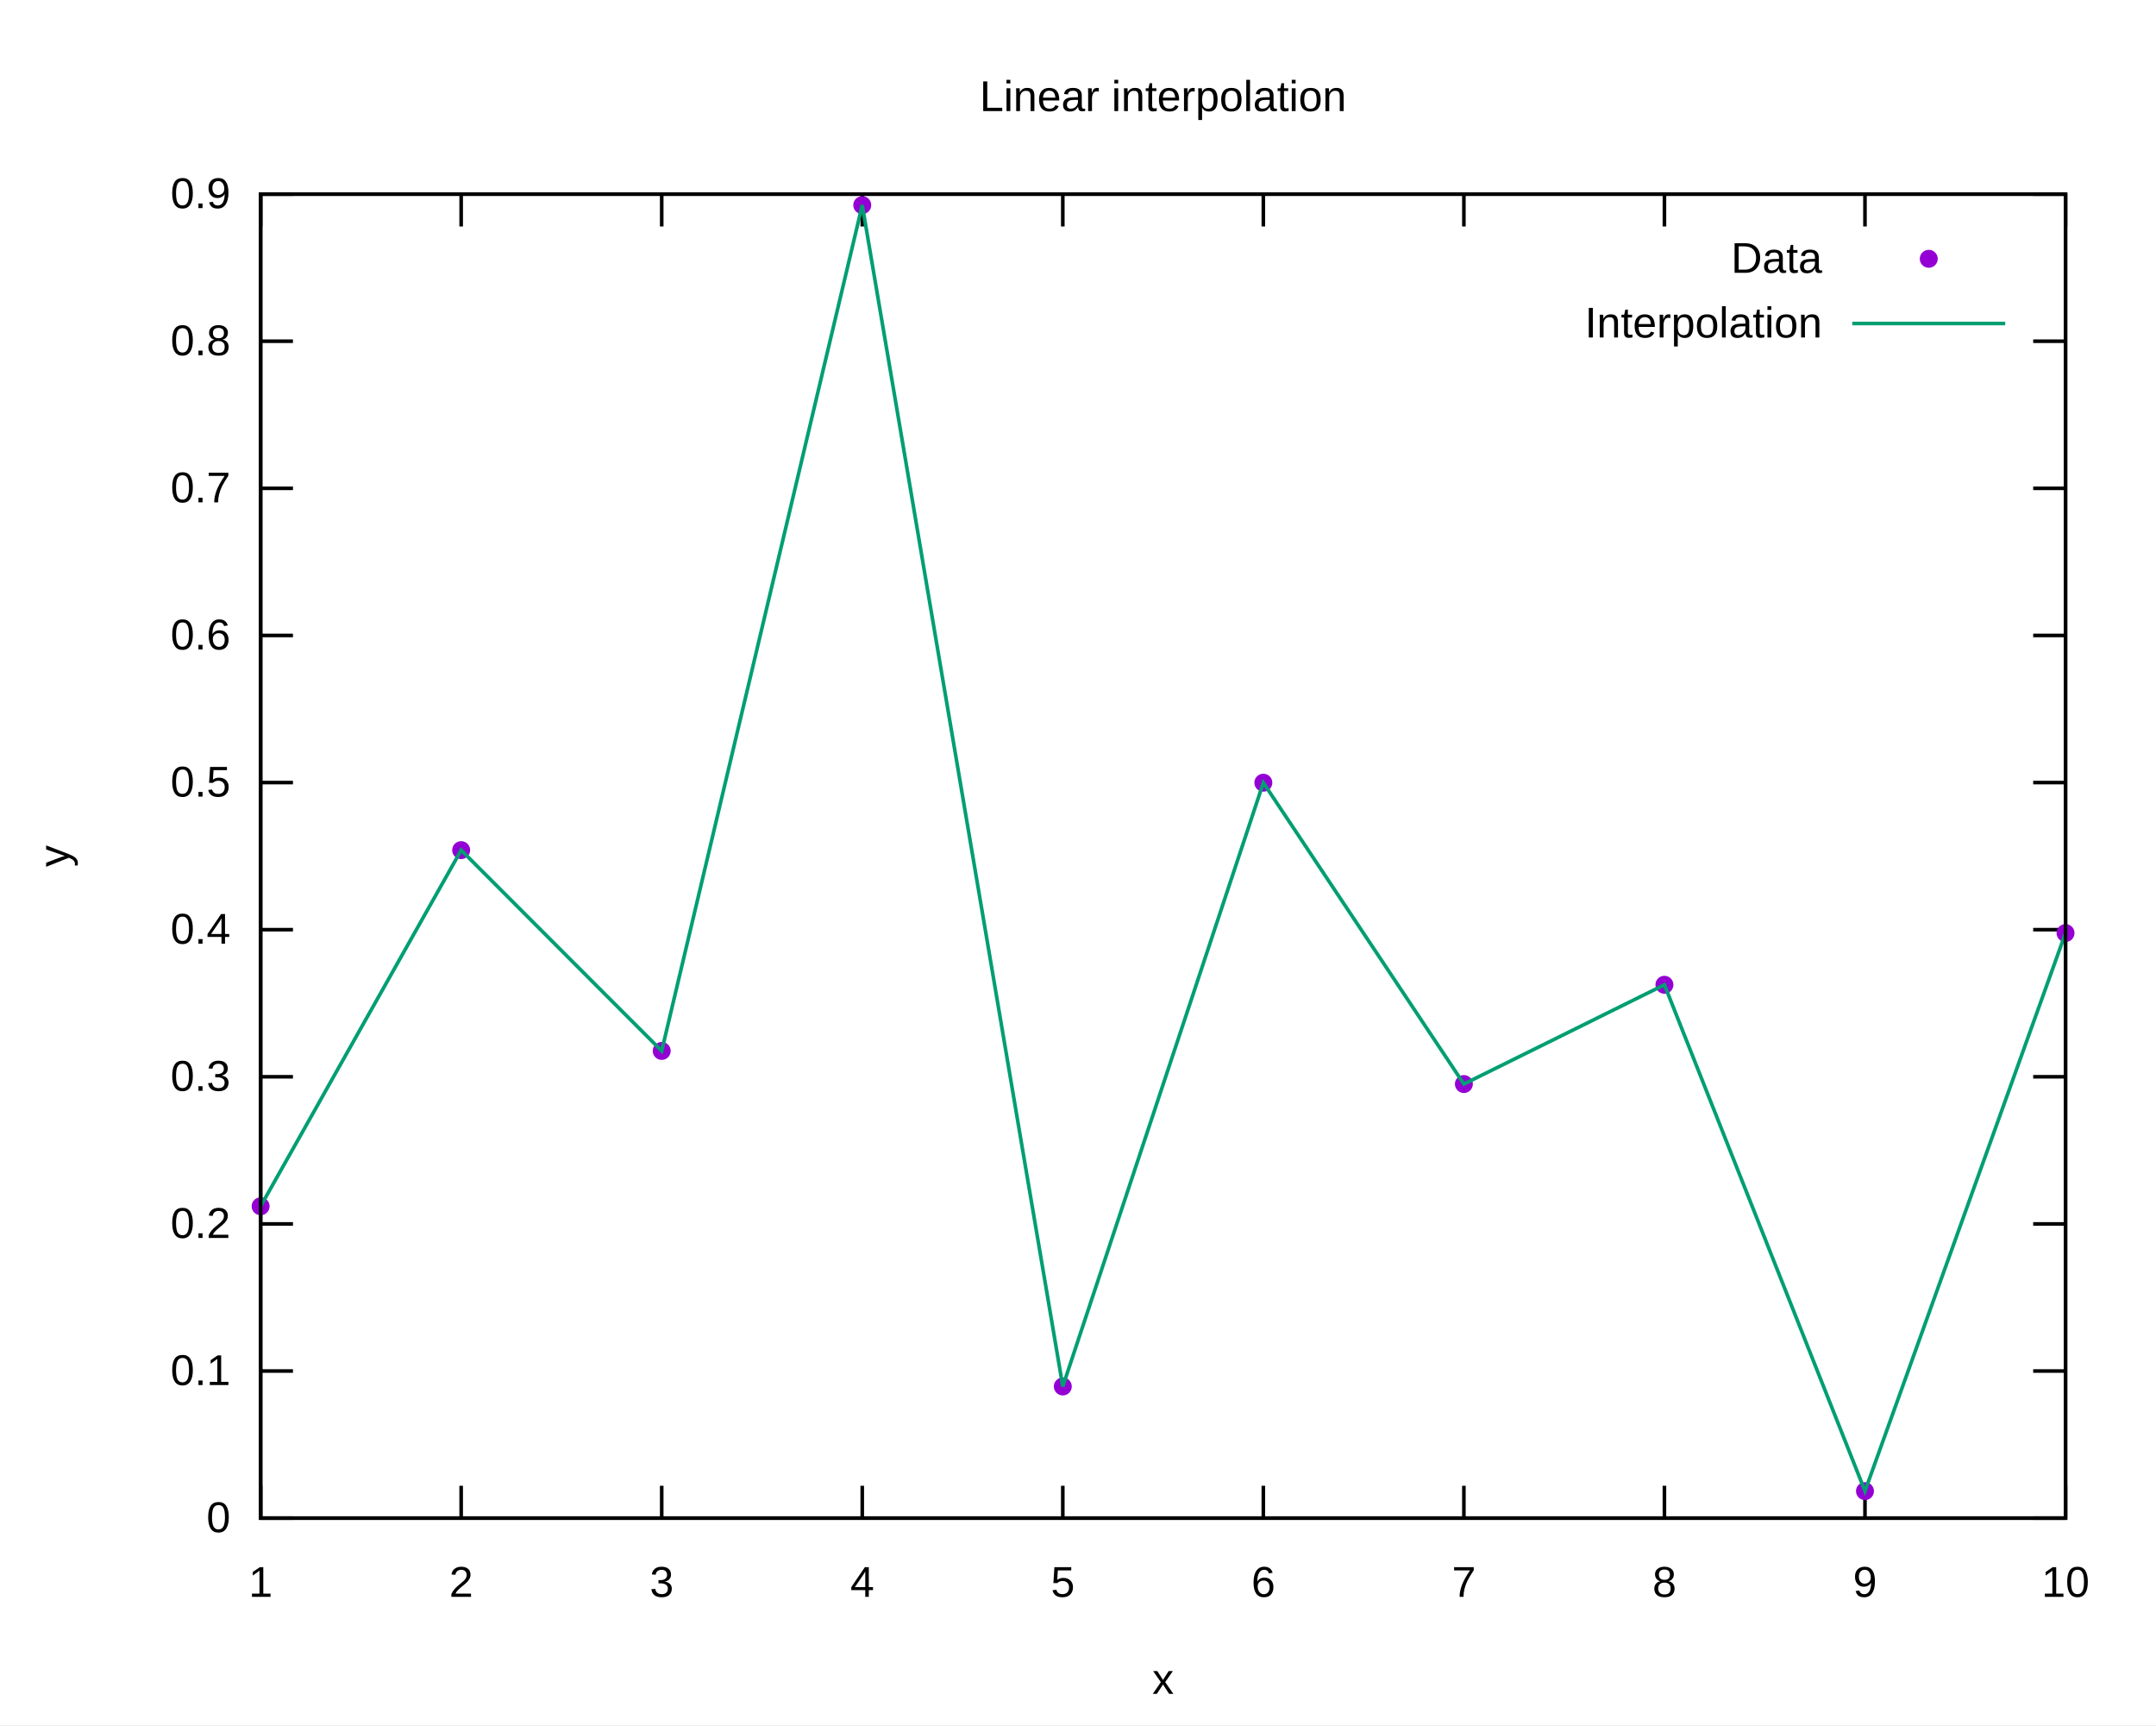
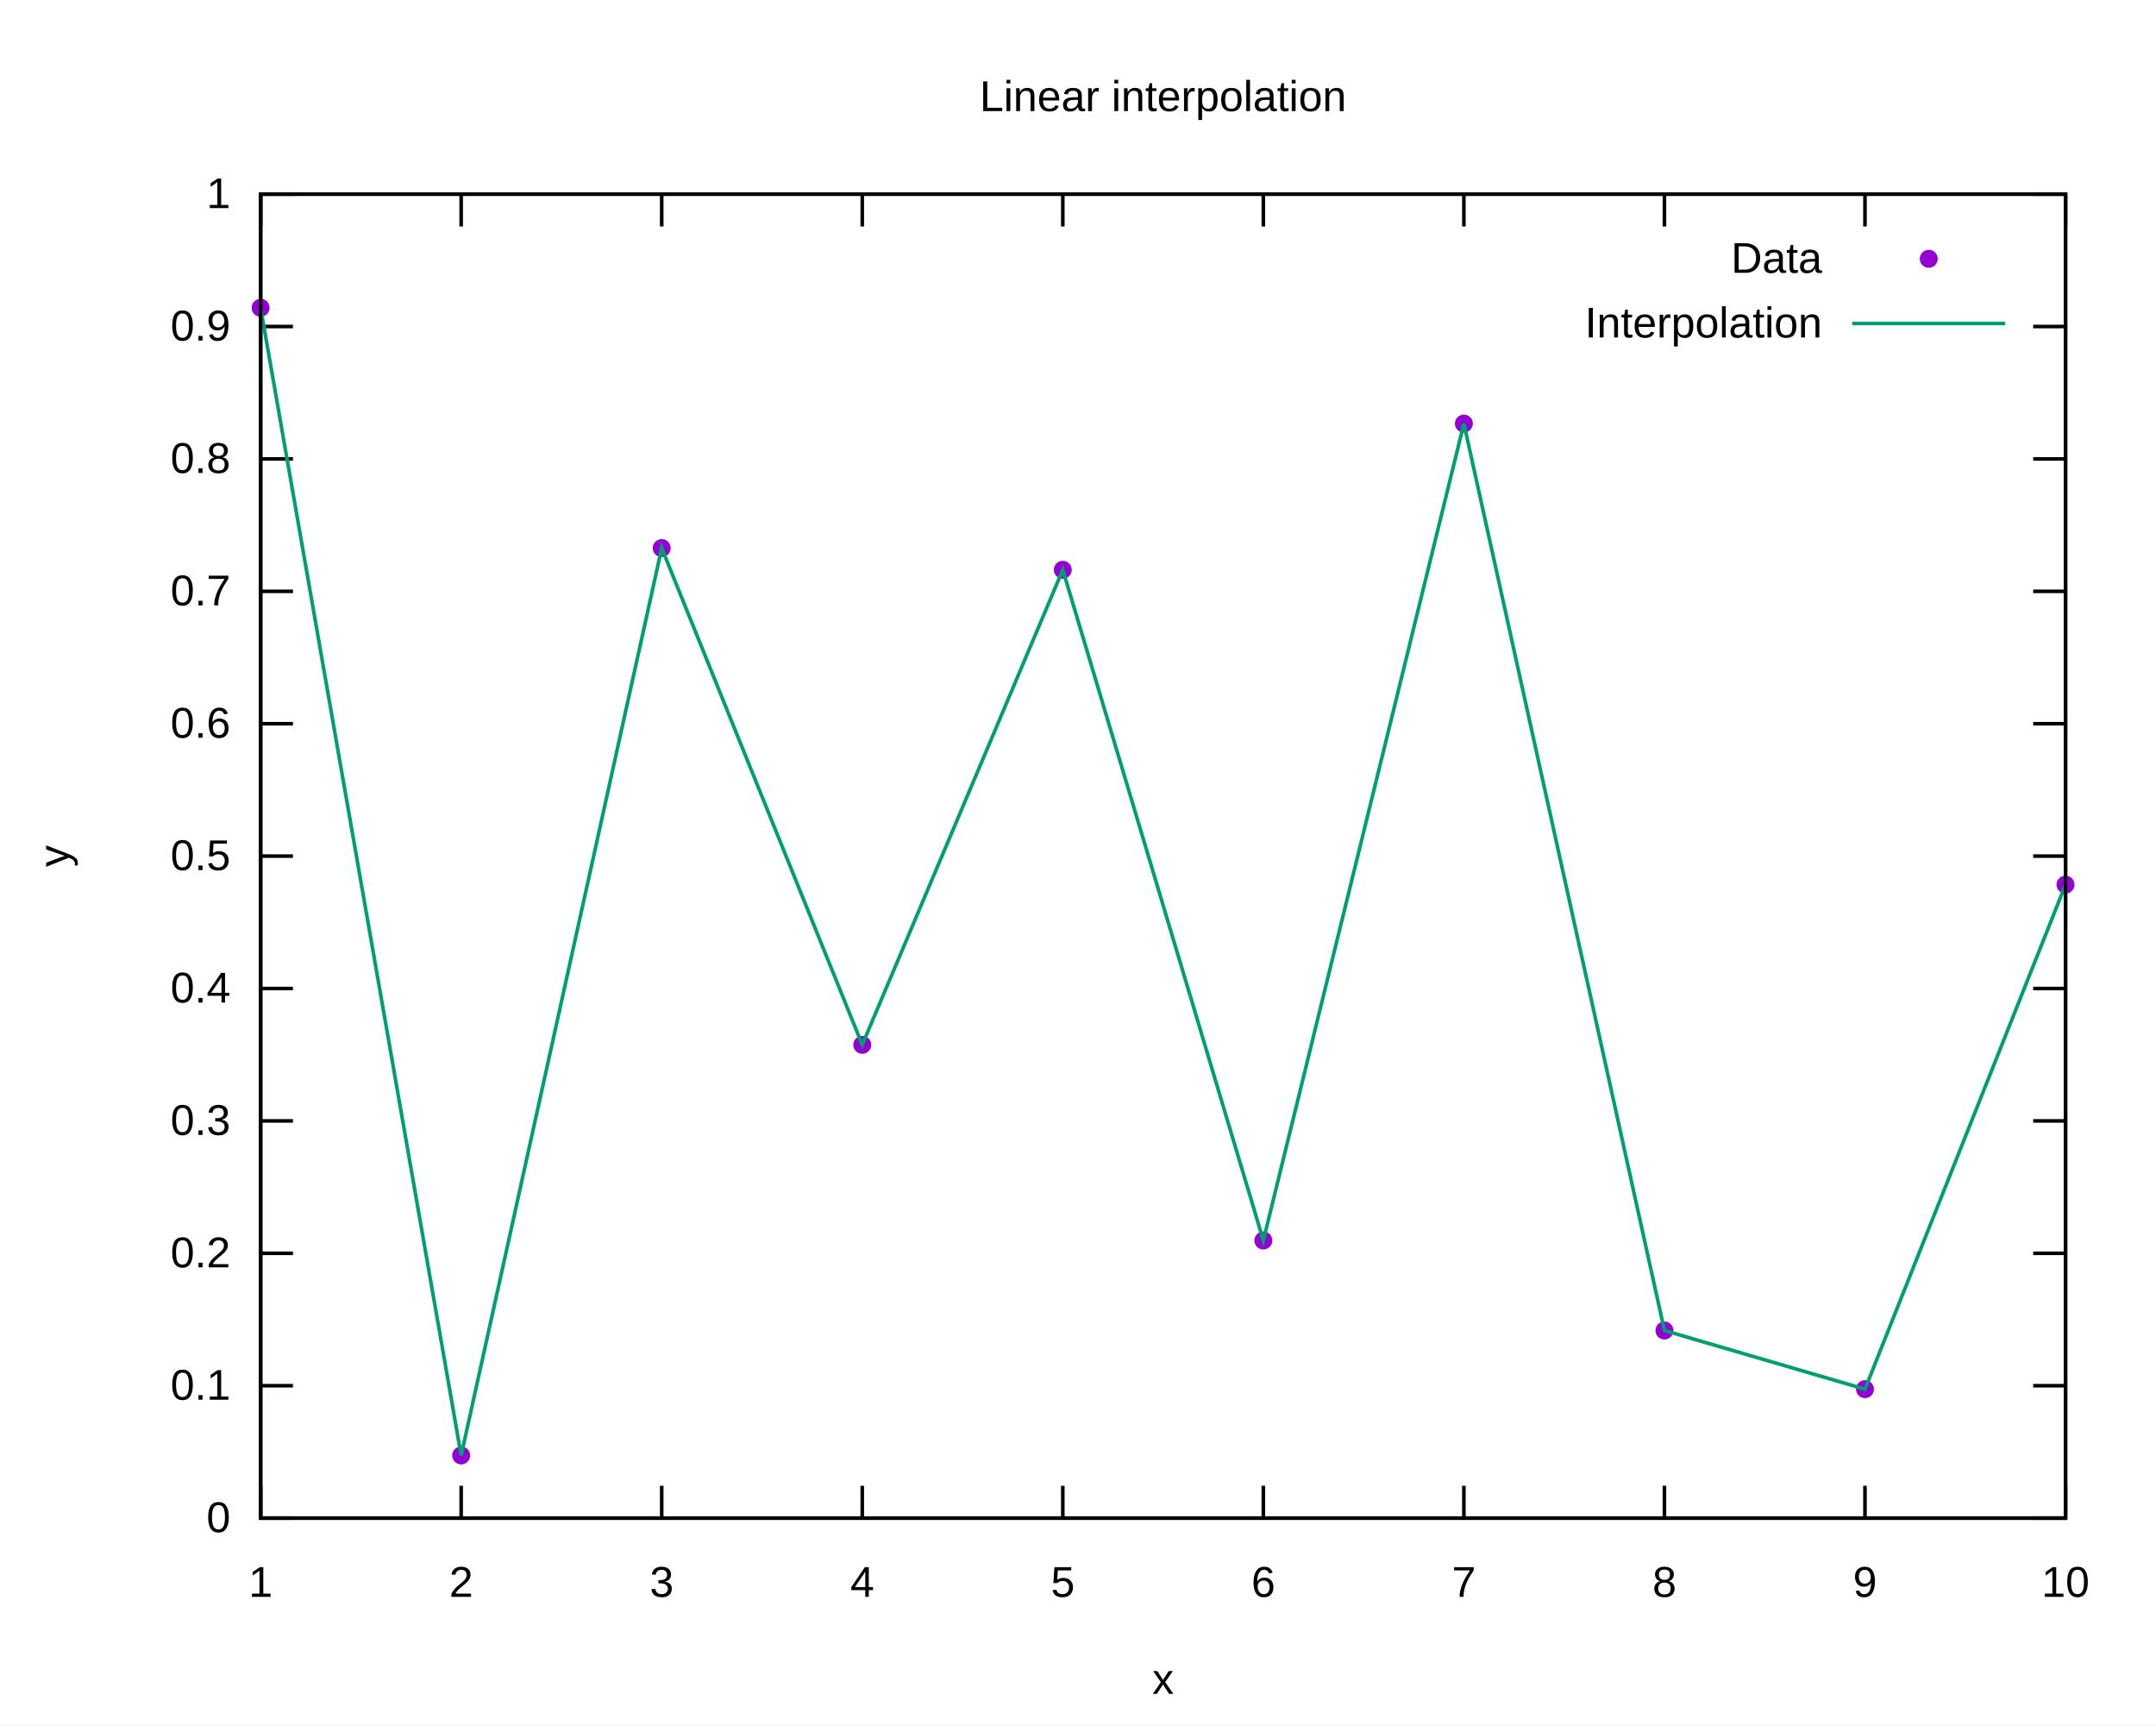
<svg xmlns="http://www.w3.org/2000/svg" xmlns:xlink="http://www.w3.org/1999/xlink" width="600" height="480" viewBox="0 0 600 480">
  <g id="gnuplot_canvas">
    <rect x="0" y="0" width="600" height="480" fill="#ffffff" />
    <defs>
      <circle id="gpDot" r="0.5" stroke-width="0.5" stroke="currentColor" />
      <path id="gpPt0" stroke-width="0.222" stroke="currentColor" d="M-1,0 h2 M0,-1 v2" />
      <path id="gpPt1" stroke-width="0.222" stroke="currentColor" d="M-1,-1 L1,1 M1,-1 L-1,1" />
      <path id="gpPt2" stroke-width="0.222" stroke="currentColor" d="M-1,0 L1,0 M0,-1 L0,1 M-1,-1 L1,1 M-1,1 L1,-1" />
      <rect id="gpPt3" stroke-width="0.222" stroke="currentColor" x="-1" y="-1" width="2" height="2" />
      <rect id="gpPt4" stroke-width="0.222" stroke="currentColor" fill="currentColor" x="-1" y="-1" width="2" height="2" />
      <circle id="gpPt5" stroke-width="0.222" stroke="currentColor" cx="0" cy="0" r="1" />
      <use xlink:href="#gpPt5" id="gpPt6" fill="currentColor" stroke="none" />
      <path id="gpPt7" stroke-width="0.222" stroke="currentColor" d="M0,-1.33 L-1.33,0.67 L1.33,0.67 z" />
      <use xlink:href="#gpPt7" id="gpPt8" fill="currentColor" stroke="none" />
      <use xlink:href="#gpPt7" id="gpPt9" stroke="currentColor" transform="rotate(180)" />
      <use xlink:href="#gpPt9" id="gpPt10" fill="currentColor" stroke="none" />
      <use xlink:href="#gpPt3" id="gpPt11" stroke="currentColor" transform="rotate(45)" />
      <use xlink:href="#gpPt11" id="gpPt12" fill="currentColor" stroke="none" />
      <path id="gpPt13" stroke-width="0.222" stroke="currentColor" d="M0,1.330 L1.265,0.411 L0.782,-1.067 L-0.782,-1.076 L-1.265,0.411 z" />
      <use xlink:href="#gpPt13" id="gpPt14" fill="currentColor" stroke="none" />
      <filter id="textbox" filterUnits="objectBoundingBox" x="0" y="0" height="1" width="1">
        <feFlood flood-color="#FFFFFF" flood-opacity="1" result="bgnd" />
        <feComposite in="SourceGraphic" in2="bgnd" operator="atop" />
      </filter>
      <filter id="greybox" filterUnits="objectBoundingBox" x="0" y="0" height="1" width="1">
        <feFlood flood-color="lightgrey" flood-opacity="1" result="grey" />
        <feComposite in="SourceGraphic" in2="grey" operator="atop" />
      </filter>
    </defs>
    <g fill="none" color="#FFFFFF" stroke="currentColor" stroke-width="1.00" stroke-linecap="butt" stroke-linejoin="miter">
</g>
    <g fill="none" color="black" stroke="currentColor" stroke-width="1.00" stroke-linecap="butt" stroke-linejoin="miter">
      <path stroke="black" d="M72.53,422.40 L81.53,422.40 M574.82,422.40 L565.82,422.40  " />
      <g transform="translate(64.14,426.30)" stroke="none" fill="black" font-family="Arial" font-size="12.00" text-anchor="end">
        <text>
          <tspan font-family="Arial"> 0</tspan>
        </text>
      </g>
    </g>
    <g fill="none" color="black" stroke="currentColor" stroke-width="1.00" stroke-linecap="butt" stroke-linejoin="miter">
-       <path stroke="black" d="M72.53,381.47 L81.53,381.47 M574.82,381.47 L565.82,381.47  " />
-       <g transform="translate(64.14,385.37)" stroke="none" fill="black" font-family="Arial" font-size="12.00" text-anchor="end">
+       <path stroke="black" d="M72.53,385.56 L81.53,385.56 M574.82,385.56 L565.82,385.56  " />
+       <g transform="translate(64.14,389.46)" stroke="none" fill="black" font-family="Arial" font-size="12.00" text-anchor="end">
        <text>
          <tspan font-family="Arial"> 0.1</tspan>
        </text>
      </g>
    </g>
    <g fill="none" color="black" stroke="currentColor" stroke-width="1.00" stroke-linecap="butt" stroke-linejoin="miter">
-       <path stroke="black" d="M72.53,340.54 L81.53,340.54 M574.82,340.54 L565.82,340.54  " />
-       <g transform="translate(64.14,344.44)" stroke="none" fill="black" font-family="Arial" font-size="12.00" text-anchor="end">
+       <path stroke="black" d="M72.53,348.72 L81.53,348.72 M574.82,348.72 L565.82,348.72  " />
+       <g transform="translate(64.14,352.62)" stroke="none" fill="black" font-family="Arial" font-size="12.00" text-anchor="end">
        <text>
          <tspan font-family="Arial"> 0.2</tspan>
        </text>
      </g>
    </g>
    <g fill="none" color="black" stroke="currentColor" stroke-width="1.00" stroke-linecap="butt" stroke-linejoin="miter">
-       <path stroke="black" d="M72.53,299.60 L81.53,299.60 M574.82,299.60 L565.82,299.60  " />
-       <g transform="translate(64.14,303.50)" stroke="none" fill="black" font-family="Arial" font-size="12.00" text-anchor="end">
+       <path stroke="black" d="M72.53,311.88 L81.53,311.88 M574.82,311.88 L565.82,311.88  " />
+       <g transform="translate(64.14,315.78)" stroke="none" fill="black" font-family="Arial" font-size="12.00" text-anchor="end">
        <text>
          <tspan font-family="Arial"> 0.3</tspan>
        </text>
      </g>
    </g>
    <g fill="none" color="black" stroke="currentColor" stroke-width="1.00" stroke-linecap="butt" stroke-linejoin="miter">
-       <path stroke="black" d="M72.53,258.67 L81.53,258.67 M574.82,258.67 L565.82,258.67  " />
-       <g transform="translate(64.14,262.57)" stroke="none" fill="black" font-family="Arial" font-size="12.00" text-anchor="end">
+       <path stroke="black" d="M72.53,275.04 L81.53,275.04 M574.82,275.04 L565.82,275.04  " />
+       <g transform="translate(64.14,278.94)" stroke="none" fill="black" font-family="Arial" font-size="12.00" text-anchor="end">
        <text>
          <tspan font-family="Arial"> 0.4</tspan>
        </text>
      </g>
    </g>
    <g fill="none" color="black" stroke="currentColor" stroke-width="1.00" stroke-linecap="butt" stroke-linejoin="miter">
-       <path stroke="black" d="M72.53,217.74 L81.53,217.74 M574.82,217.74 L565.82,217.74  " />
-       <g transform="translate(64.14,221.64)" stroke="none" fill="black" font-family="Arial" font-size="12.00" text-anchor="end">
+       <path stroke="black" d="M72.53,238.20 L81.53,238.20 M574.82,238.20 L565.82,238.20  " />
+       <g transform="translate(64.14,242.10)" stroke="none" fill="black" font-family="Arial" font-size="12.00" text-anchor="end">
        <text>
          <tspan font-family="Arial"> 0.5</tspan>
        </text>
      </g>
    </g>
    <g fill="none" color="black" stroke="currentColor" stroke-width="1.00" stroke-linecap="butt" stroke-linejoin="miter">
-       <path stroke="black" d="M72.53,176.81 L81.53,176.81 M574.82,176.81 L565.82,176.81  " />
-       <g transform="translate(64.14,180.71)" stroke="none" fill="black" font-family="Arial" font-size="12.00" text-anchor="end">
+       <path stroke="black" d="M72.53,201.37 L81.53,201.37 M574.82,201.37 L565.82,201.37  " />
+       <g transform="translate(64.14,205.27)" stroke="none" fill="black" font-family="Arial" font-size="12.00" text-anchor="end">
        <text>
          <tspan font-family="Arial"> 0.6</tspan>
        </text>
      </g>
    </g>
    <g fill="none" color="black" stroke="currentColor" stroke-width="1.00" stroke-linecap="butt" stroke-linejoin="miter">
-       <path stroke="black" d="M72.53,135.87 L81.53,135.87 M574.82,135.87 L565.82,135.87  " />
-       <g transform="translate(64.14,139.77)" stroke="none" fill="black" font-family="Arial" font-size="12.00" text-anchor="end">
+       <path stroke="black" d="M72.53,164.53 L81.53,164.53 M574.82,164.53 L565.82,164.53  " />
+       <g transform="translate(64.14,168.43)" stroke="none" fill="black" font-family="Arial" font-size="12.00" text-anchor="end">
        <text>
          <tspan font-family="Arial"> 0.7</tspan>
        </text>
      </g>
    </g>
    <g fill="none" color="black" stroke="currentColor" stroke-width="1.00" stroke-linecap="butt" stroke-linejoin="miter">
-       <path stroke="black" d="M72.53,94.94 L81.53,94.94 M574.82,94.94 L565.82,94.94  " />
-       <g transform="translate(64.14,98.84)" stroke="none" fill="black" font-family="Arial" font-size="12.00" text-anchor="end">
+       <path stroke="black" d="M72.53,127.69 L81.53,127.69 M574.82,127.69 L565.82,127.69  " />
+       <g transform="translate(64.14,131.59)" stroke="none" fill="black" font-family="Arial" font-size="12.00" text-anchor="end">
        <text>
          <tspan font-family="Arial"> 0.8</tspan>
+         </text>
+       </g>
+     </g>
+     <g fill="none" color="black" stroke="currentColor" stroke-width="1.00" stroke-linecap="butt" stroke-linejoin="miter">
+       <path stroke="black" d="M72.53,90.85 L81.53,90.85 M574.82,90.85 L565.82,90.85  " />
+       <g transform="translate(64.14,94.75)" stroke="none" fill="black" font-family="Arial" font-size="12.00" text-anchor="end">
+         <text>
+           <tspan font-family="Arial"> 0.9</tspan>
        </text>
      </g>
    </g>
    <g fill="none" color="black" stroke="currentColor" stroke-width="1.00" stroke-linecap="butt" stroke-linejoin="miter">
      <path stroke="black" d="M72.53,54.01 L81.53,54.01 M574.82,54.01 L565.82,54.01  " />
      <g transform="translate(64.14,57.91)" stroke="none" fill="black" font-family="Arial" font-size="12.00" text-anchor="end">
        <text>
-           <tspan font-family="Arial"> 0.9</tspan>
+           <tspan font-family="Arial"> 1</tspan>
        </text>
      </g>
    </g>
    <g fill="none" color="black" stroke="currentColor" stroke-width="1.00" stroke-linecap="butt" stroke-linejoin="miter">
      <path stroke="black" d="M72.53,422.40 L72.53,413.40 M72.53,54.01 L72.53,63.01  " />
      <g transform="translate(72.53,444.30)" stroke="none" fill="black" font-family="Arial" font-size="12.00" text-anchor="middle">
        <text>
          <tspan font-family="Arial"> 1</tspan>
        </text>
      </g>
    </g>
    <g fill="none" color="black" stroke="currentColor" stroke-width="1.00" stroke-linecap="butt" stroke-linejoin="miter">
      <path stroke="black" d="M128.34,422.40 L128.34,413.40 M128.34,54.01 L128.34,63.01  " />
      <g transform="translate(128.34,444.30)" stroke="none" fill="black" font-family="Arial" font-size="12.00" text-anchor="middle">
        <text>
          <tspan font-family="Arial"> 2</tspan>
        </text>
      </g>
    </g>
    <g fill="none" color="black" stroke="currentColor" stroke-width="1.00" stroke-linecap="butt" stroke-linejoin="miter">
      <path stroke="black" d="M184.15,422.40 L184.15,413.40 M184.15,54.01 L184.15,63.01  " />
      <g transform="translate(184.15,444.30)" stroke="none" fill="black" font-family="Arial" font-size="12.00" text-anchor="middle">
        <text>
          <tspan font-family="Arial"> 3</tspan>
        </text>
      </g>
    </g>
    <g fill="none" color="black" stroke="currentColor" stroke-width="1.00" stroke-linecap="butt" stroke-linejoin="miter">
      <path stroke="black" d="M239.96,422.40 L239.96,413.40 M239.96,54.01 L239.96,63.01  " />
      <g transform="translate(239.96,444.30)" stroke="none" fill="black" font-family="Arial" font-size="12.00" text-anchor="middle">
        <text>
          <tspan font-family="Arial"> 4</tspan>
        </text>
      </g>
    </g>
    <g fill="none" color="black" stroke="currentColor" stroke-width="1.00" stroke-linecap="butt" stroke-linejoin="miter">
      <path stroke="black" d="M295.77,422.40 L295.77,413.40 M295.77,54.01 L295.77,63.01  " />
      <g transform="translate(295.77,444.30)" stroke="none" fill="black" font-family="Arial" font-size="12.00" text-anchor="middle">
        <text>
          <tspan font-family="Arial"> 5</tspan>
        </text>
      </g>
    </g>
    <g fill="none" color="black" stroke="currentColor" stroke-width="1.00" stroke-linecap="butt" stroke-linejoin="miter">
      <path stroke="black" d="M351.58,422.40 L351.58,413.40 M351.58,54.01 L351.58,63.01  " />
      <g transform="translate(351.58,444.30)" stroke="none" fill="black" font-family="Arial" font-size="12.00" text-anchor="middle">
        <text>
          <tspan font-family="Arial"> 6</tspan>
        </text>
      </g>
    </g>
    <g fill="none" color="black" stroke="currentColor" stroke-width="1.00" stroke-linecap="butt" stroke-linejoin="miter">
      <path stroke="black" d="M407.39,422.40 L407.39,413.40 M407.39,54.01 L407.39,63.01  " />
      <g transform="translate(407.39,444.30)" stroke="none" fill="black" font-family="Arial" font-size="12.00" text-anchor="middle">
        <text>
          <tspan font-family="Arial"> 7</tspan>
        </text>
      </g>
    </g>
    <g fill="none" color="black" stroke="currentColor" stroke-width="1.00" stroke-linecap="butt" stroke-linejoin="miter">
      <path stroke="black" d="M463.20,422.40 L463.20,413.40 M463.20,54.01 L463.20,63.01  " />
      <g transform="translate(463.20,444.30)" stroke="none" fill="black" font-family="Arial" font-size="12.00" text-anchor="middle">
        <text>
          <tspan font-family="Arial"> 8</tspan>
        </text>
      </g>
    </g>
    <g fill="none" color="black" stroke="currentColor" stroke-width="1.00" stroke-linecap="butt" stroke-linejoin="miter">
      <path stroke="black" d="M519.01,422.40 L519.01,413.40 M519.01,54.01 L519.01,63.01  " />
      <g transform="translate(519.01,444.30)" stroke="none" fill="black" font-family="Arial" font-size="12.00" text-anchor="middle">
        <text>
          <tspan font-family="Arial"> 9</tspan>
        </text>
      </g>
    </g>
    <g fill="none" color="black" stroke="currentColor" stroke-width="1.00" stroke-linecap="butt" stroke-linejoin="miter">
      <path stroke="black" d="M574.82,422.40 L574.82,413.40 M574.82,54.01 L574.82,63.01  " />
      <g transform="translate(574.82,444.30)" stroke="none" fill="black" font-family="Arial" font-size="12.00" text-anchor="middle">
        <text>
          <tspan font-family="Arial"> 10</tspan>
        </text>
      </g>
    </g>
    <g fill="none" color="black" stroke="currentColor" stroke-width="1.00" stroke-linecap="butt" stroke-linejoin="miter">
</g>
    <g fill="none" color="black" stroke="currentColor" stroke-width="1.00" stroke-linecap="butt" stroke-linejoin="miter">
      <path stroke="black" d="M72.53,54.01 L72.53,422.40 L574.82,422.40 L574.82,54.01 L72.53,54.01 Z  " />
    </g>
    <g fill="none" color="black" stroke="currentColor" stroke-width="1.00" stroke-linecap="butt" stroke-linejoin="miter">
      <g transform="translate(19.18,238.21) rotate(270)" stroke="none" fill="black" font-family="Arial" font-size="12.00" text-anchor="middle">
        <text>
          <tspan font-family="Arial">y</tspan>
        </text>
      </g>
    </g>
    <g fill="none" color="black" stroke="currentColor" stroke-width="1.00" stroke-linecap="butt" stroke-linejoin="miter">
      <g transform="translate(323.67,471.30)" stroke="none" fill="black" font-family="Arial" font-size="12.00" text-anchor="middle">
        <text>
          <tspan font-family="Arial">x</tspan>
        </text>
      </g>
    </g>
    <g fill="none" color="black" stroke="currentColor" stroke-width="1.00" stroke-linecap="butt" stroke-linejoin="miter">
</g>
    <g id="gnuplot_plot_1">
      <g fill="none" color="black" stroke="currentColor" stroke-width="1.00" stroke-linecap="butt" stroke-linejoin="miter">
        <g transform="translate(507.09,75.91)" stroke="none" fill="black" font-family="Arial" font-size="12.00" text-anchor="end">
          <text>
            <tspan font-family="Arial">Data</tspan>
          </text>
        </g>
      </g>
      <g fill="none" color="black" stroke="currentColor" stroke-width="1.00" stroke-linecap="butt" stroke-linejoin="miter">
-         <use xlink:href="#gpPt6" transform="translate(72.53,335.63) scale(2.25)" color="rgb(148,   0, 211)" />
-         <use xlink:href="#gpPt6" transform="translate(128.34,236.54) scale(2.25)" color="rgb(148,   0, 211)" />
-         <use xlink:href="#gpPt6" transform="translate(184.15,292.41) scale(2.25)" color="rgb(148,   0, 211)" />
-         <use xlink:href="#gpPt6" transform="translate(239.96,57.07) scale(2.25)" color="rgb(148,   0, 211)" />
-         <use xlink:href="#gpPt6" transform="translate(295.77,385.77) scale(2.25)" color="rgb(148,   0, 211)" />
-         <use xlink:href="#gpPt6" transform="translate(351.58,217.78) scale(2.25)" color="rgb(148,   0, 211)" />
-         <use xlink:href="#gpPt6" transform="translate(407.39,301.62) scale(2.25)" color="rgb(148,   0, 211)" />
-         <use xlink:href="#gpPt6" transform="translate(463.20,274.00) scale(2.25)" color="rgb(148,   0, 211)" />
-         <use xlink:href="#gpPt6" transform="translate(519.01,414.89) scale(2.25)" color="rgb(148,   0, 211)" />
-         <use xlink:href="#gpPt6" transform="translate(574.82,259.61) scale(2.25)" color="rgb(148,   0, 211)" />
+         <use xlink:href="#gpPt6" transform="translate(72.53,85.63) scale(2.25)" color="rgb(148,   0, 211)" />
+         <use xlink:href="#gpPt6" transform="translate(128.34,404.96) scale(2.25)" color="rgb(148,   0, 211)" />
+         <use xlink:href="#gpPt6" transform="translate(184.15,152.50) scale(2.25)" color="rgb(148,   0, 211)" />
+         <use xlink:href="#gpPt6" transform="translate(239.96,290.72) scale(2.25)" color="rgb(148,   0, 211)" />
+         <use xlink:href="#gpPt6" transform="translate(295.77,158.54) scale(2.25)" color="rgb(148,   0, 211)" />
+         <use xlink:href="#gpPt6" transform="translate(351.58,345.15) scale(2.25)" color="rgb(148,   0, 211)" />
+         <use xlink:href="#gpPt6" transform="translate(407.39,117.86) scale(2.25)" color="rgb(148,   0, 211)" />
+         <use xlink:href="#gpPt6" transform="translate(463.20,370.20) scale(2.25)" color="rgb(148,   0, 211)" />
+         <use xlink:href="#gpPt6" transform="translate(519.01,386.52) scale(2.25)" color="rgb(148,   0, 211)" />
+         <use xlink:href="#gpPt6" transform="translate(574.82,246.14) scale(2.25)" color="rgb(148,   0, 211)" />
        <use xlink:href="#gpPt6" transform="translate(536.76,72.01) scale(2.25)" color="rgb(148,   0, 211)" />
      </g>
    </g>
    <g id="gnuplot_plot_2">
      <g fill="none" color="black" stroke="currentColor" stroke-width="1.00" stroke-linecap="butt" stroke-linejoin="miter">
        <g transform="translate(507.09,93.91)" stroke="none" fill="black" font-family="Arial" font-size="12.00" text-anchor="end">
          <text>
            <tspan font-family="Arial">Interpolation</tspan>
          </text>
        </g>
      </g>
      <g fill="none" color="black" stroke="currentColor" stroke-width="1.00" stroke-linecap="butt" stroke-linejoin="miter">
-         <path stroke="rgb(  0, 158, 115)" d="M515.48,90.01 L558.04,90.01 M72.53,335.63 L77.60,326.62 L82.68,317.61 L87.75,308.61 L92.82,299.60 L97.90,290.59   L102.97,281.58 L108.05,272.57 L113.12,263.56 L118.19,254.56 L123.27,245.55 L128.34,236.54 L133.41,241.62 L138.49,246.70   L143.56,251.78 L148.63,256.86 L153.71,261.94 L158.78,267.02 L163.86,272.10 L168.93,277.18 L174.00,282.25 L179.08,287.33   L184.15,292.41 L189.22,271.02 L194.30,249.62 L199.37,228.23 L204.44,206.83 L209.52,185.44 L214.59,164.04 L219.67,142.65   L224.74,121.25 L229.81,99.86 L234.89,78.46 L239.96,57.07 L245.03,86.95 L250.11,116.83 L255.18,146.71 L260.25,176.59   L265.33,206.47 L270.40,236.36 L275.48,266.24 L280.55,296.12 L285.62,326.00 L290.70,355.88 L295.77,385.77 L300.84,370.49   L305.92,355.22 L310.99,339.95 L316.06,324.68 L321.14,309.41 L326.21,294.14 L331.29,278.87 L336.36,263.59 L341.43,248.32   L346.51,233.05 L351.58,217.78 L356.65,225.40 L361.73,233.02 L366.80,240.65 L371.87,248.27 L376.95,255.89 L382.02,263.51   L387.10,271.13 L392.17,278.75 L397.24,286.38 L402.32,294.00 L407.39,301.62 L412.46,299.11 L417.54,296.60 L422.61,294.09   L427.68,291.58 L432.76,289.07 L437.83,286.56 L442.91,284.04 L447.98,281.53 L453.05,279.02 L458.13,276.51 L463.20,274.00   L468.27,286.81 L473.35,299.62 L478.42,312.43 L483.49,325.23 L488.57,338.04 L493.64,350.85 L498.72,363.66 L503.79,376.47   L508.86,389.27 L513.94,402.08 L519.01,414.89 L524.08,400.77 L529.16,386.66 L534.23,372.54 L539.30,358.42 L544.38,344.31   L549.45,330.19 L554.53,316.08 L559.60,301.96 L564.67,287.84 L569.75,273.73 L574.82,259.61  " />
+         <path stroke="rgb(  0, 158, 115)" d="M515.48,90.01 L558.04,90.01 M72.53,85.63 L77.60,114.66 L82.68,143.69 L87.75,172.72 L92.82,201.75 L97.90,230.78   L102.97,259.81 L108.05,288.84 L113.12,317.87 L118.19,346.90 L123.27,375.93 L128.34,404.96 L133.41,382.01 L138.49,359.06   L143.56,336.11 L148.63,313.15 L153.71,290.20 L158.78,267.25 L163.86,244.30 L168.93,221.35 L174.00,198.40 L179.08,175.45   L184.15,152.50 L189.22,165.06 L194.30,177.63 L199.37,190.19 L204.44,202.76 L209.52,215.32 L214.59,227.89 L219.67,240.46   L224.74,253.02 L229.81,265.59 L234.89,278.15 L239.96,290.72 L245.03,278.70 L250.11,266.68 L255.18,254.67 L260.25,242.65   L265.33,230.63 L270.40,218.62 L275.48,206.60 L280.55,194.58 L285.62,182.57 L290.70,170.55 L295.77,158.54 L300.84,175.50   L305.92,192.47 L310.99,209.43 L316.06,226.39 L321.14,243.36 L326.21,260.32 L331.29,277.29 L336.36,294.25 L341.43,311.22   L346.51,328.18 L351.58,345.15 L356.65,324.49 L361.73,303.82 L366.80,283.16 L371.87,262.50 L376.95,241.84 L382.02,221.18   L387.10,200.51 L392.17,179.85 L397.24,159.19 L402.32,138.53 L407.39,117.86 L412.46,140.80 L417.54,163.74 L422.61,186.68   L427.68,209.62 L432.76,232.56 L437.83,255.50 L442.91,278.44 L447.98,301.38 L453.05,324.32 L458.13,347.26 L463.20,370.20   L468.27,371.68 L473.35,373.17 L478.42,374.65 L483.49,376.13 L488.57,377.62 L493.64,379.10 L498.72,380.58 L503.79,382.07   L508.86,383.55 L513.94,385.03 L519.01,386.52 L524.08,373.76 L529.16,360.99 L534.23,348.23 L539.30,335.47 L544.38,322.71   L549.45,309.95 L554.53,297.19 L559.60,284.43 L564.67,271.67 L569.75,258.91 L574.82,246.14  " />
      </g>
    </g>
    <g fill="none" color="#FFFFFF" stroke="rgb(  0, 158, 115)" stroke-width="2.00" stroke-linecap="butt" stroke-linejoin="miter">
</g>
    <g fill="none" color="black" stroke="currentColor" stroke-width="2.00" stroke-linecap="butt" stroke-linejoin="miter">
</g>
    <g fill="none" color="black" stroke="black" stroke-width="1.00" stroke-linecap="butt" stroke-linejoin="miter">
</g>
    <g fill="none" color="black" stroke="currentColor" stroke-width="1.00" stroke-linecap="butt" stroke-linejoin="miter">
      <path stroke="black" d="M72.53,54.01 L72.53,422.40 L574.82,422.40 L574.82,54.01 L72.53,54.01 Z  " />
    </g>
    <g fill="none" color="black" stroke="currentColor" stroke-width="1.00" stroke-linecap="butt" stroke-linejoin="miter">
      <g transform="translate(323.67,30.91)" stroke="none" fill="black" font-family="Arial" font-size="12.00" text-anchor="middle">
        <text>
          <tspan font-family="Arial">Linear interpolation</tspan>
        </text>
      </g>
    </g>
    <g fill="none" color="black" stroke="currentColor" stroke-width="1.00" stroke-linecap="butt" stroke-linejoin="miter">
</g>
  </g>
</svg>
